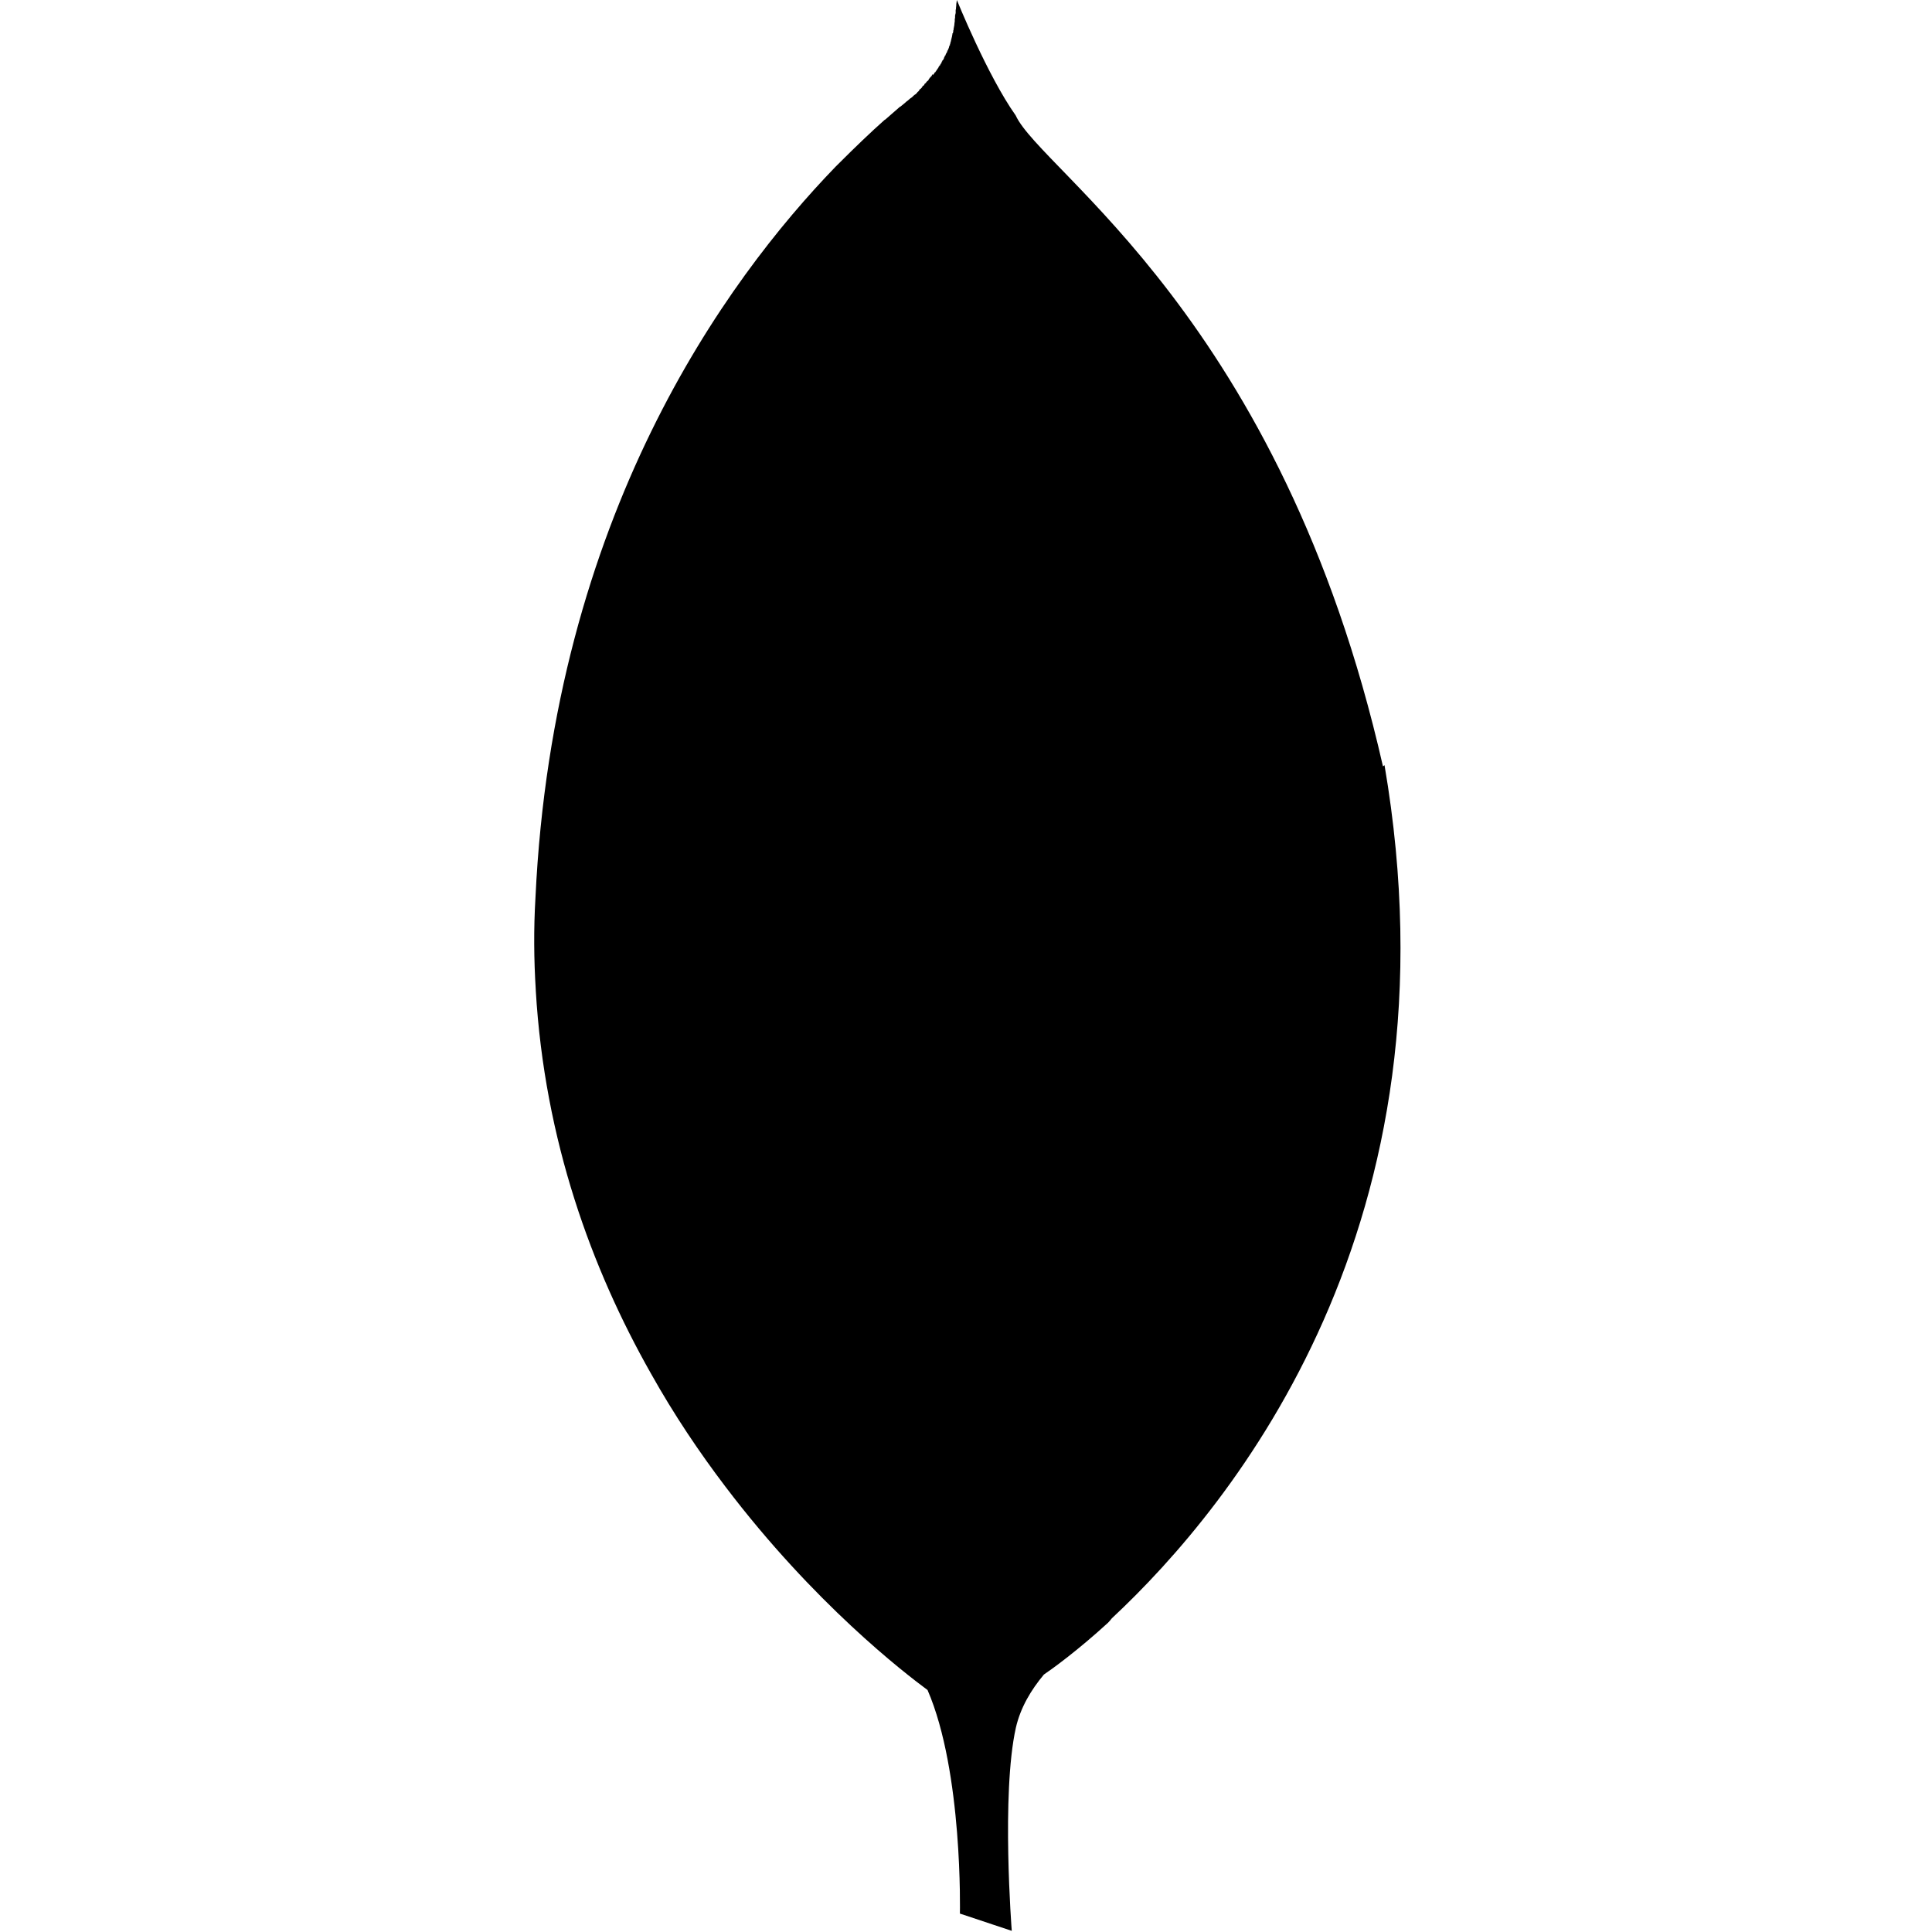
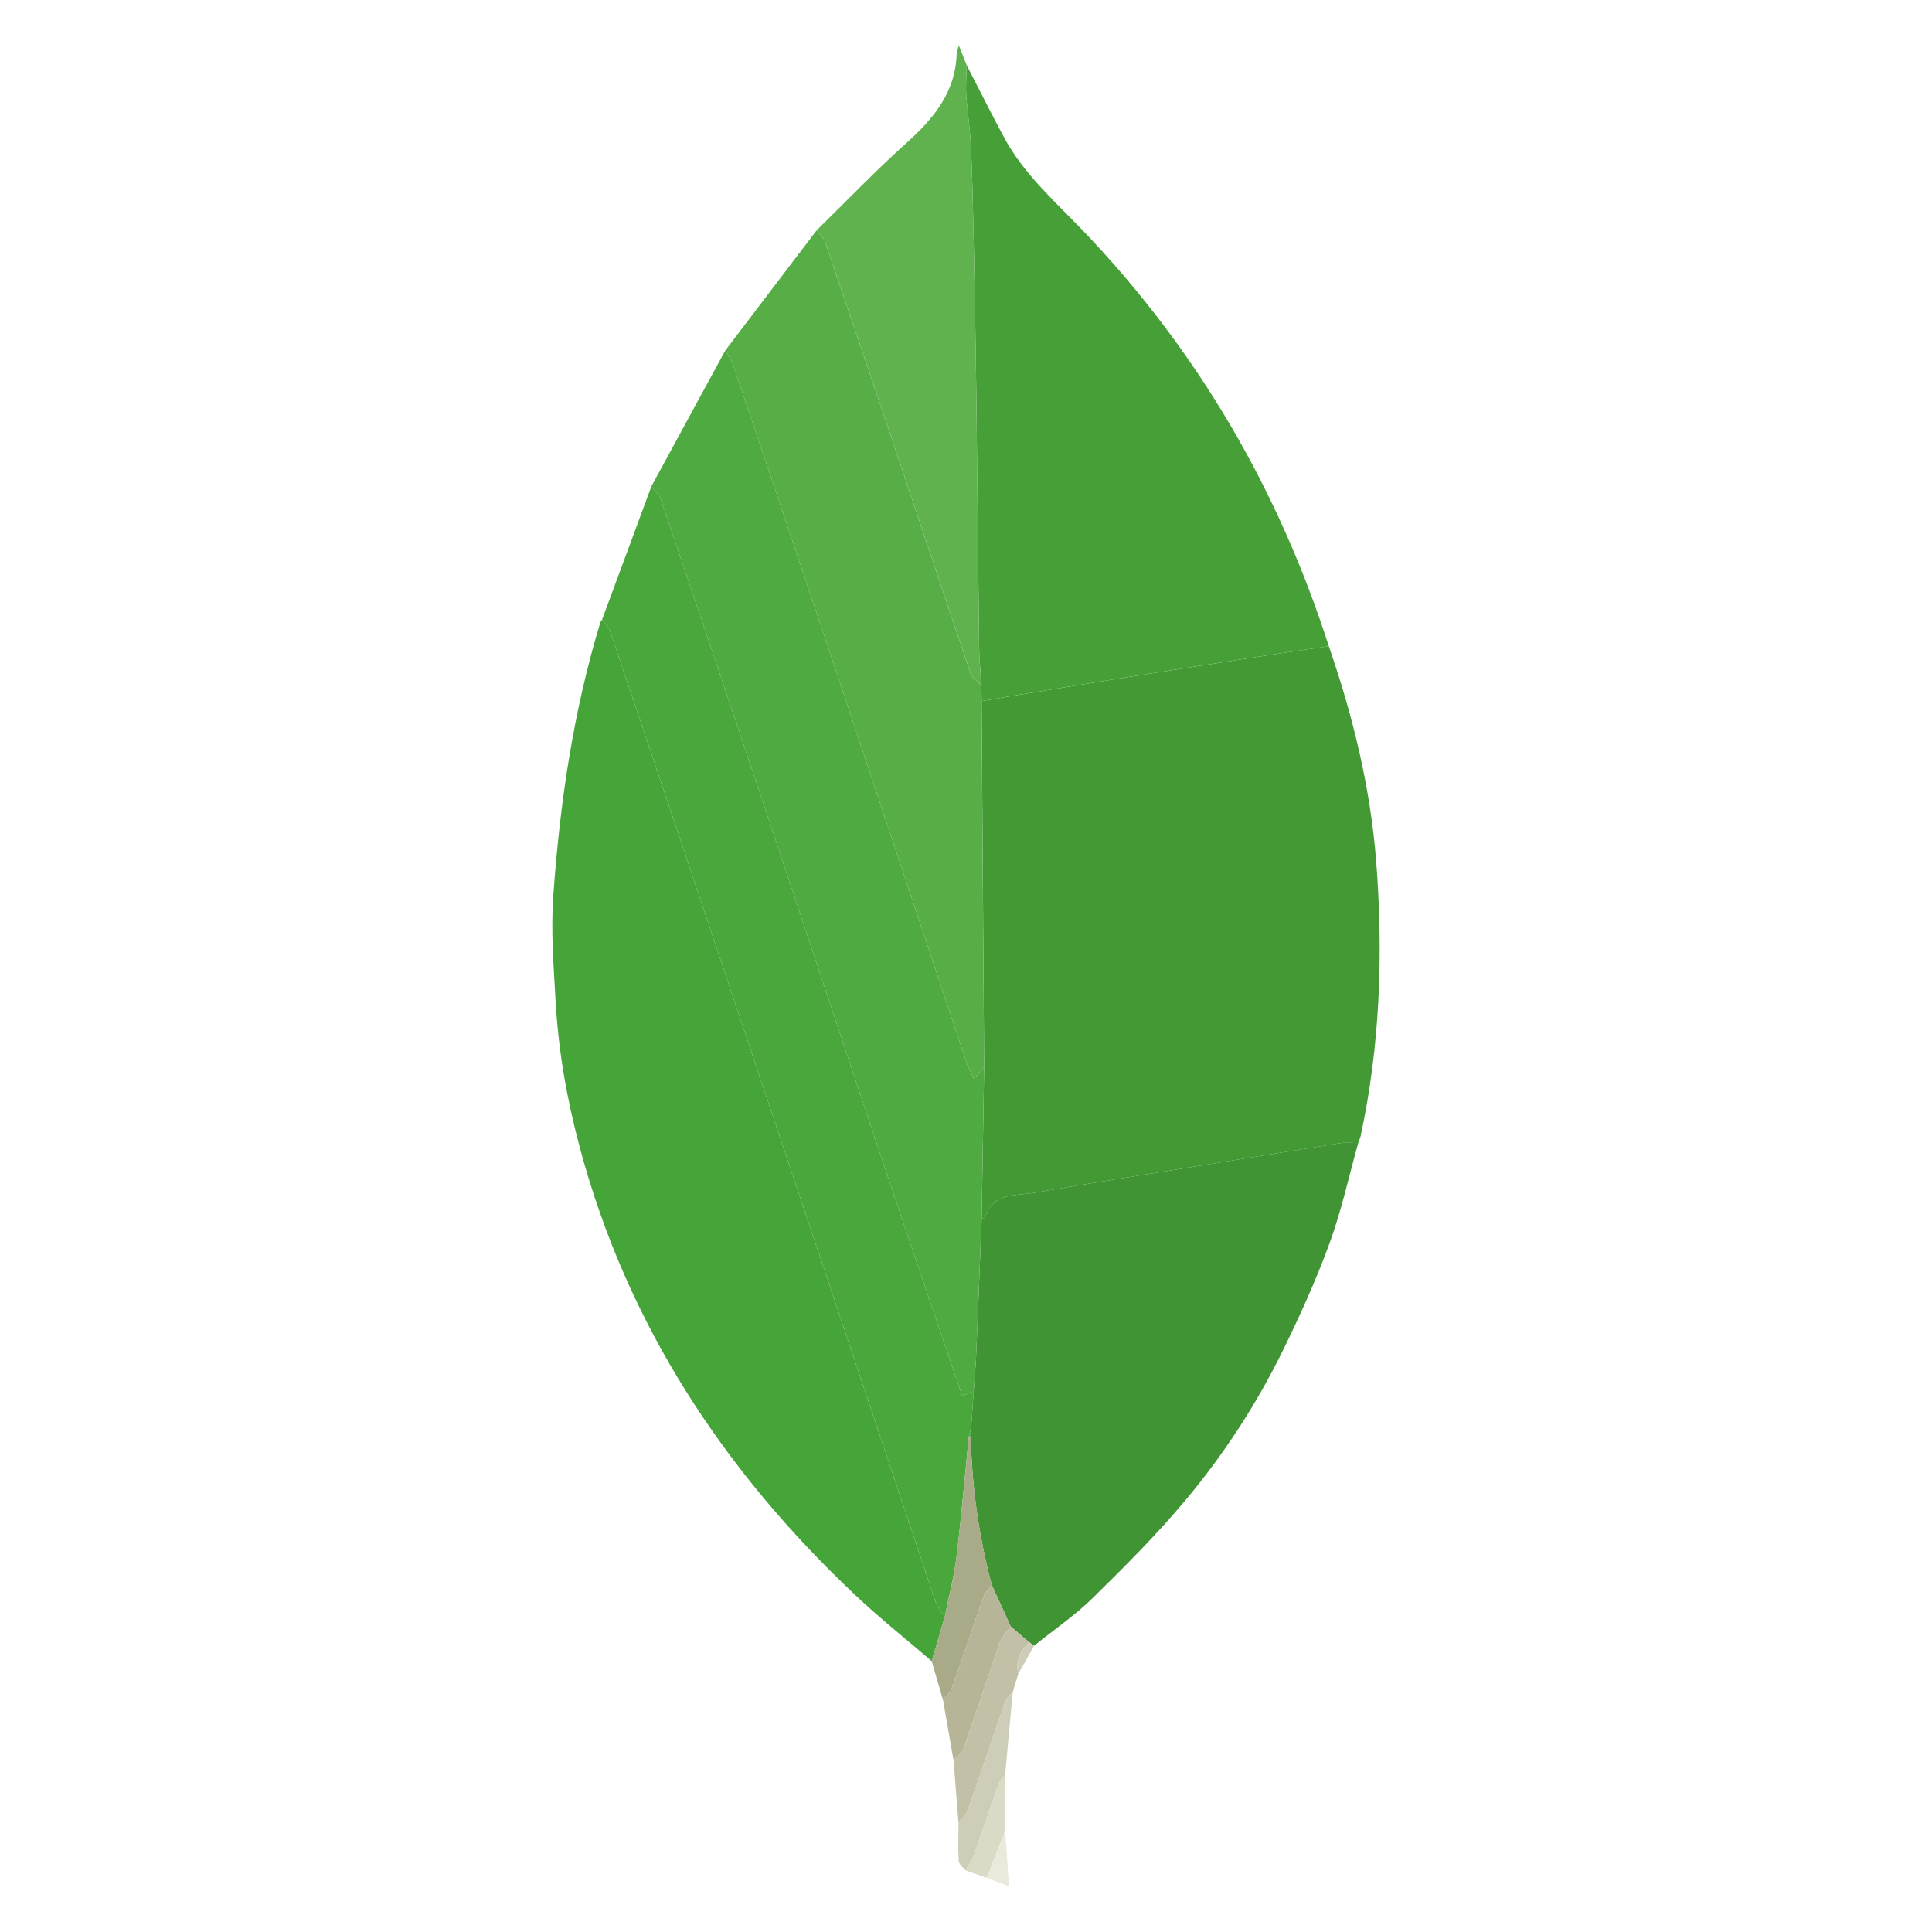
- <svg xmlns="http://www.w3.org/2000/svg" viewBox="0 0 32 32" width="24" height="24" fill="#000000" style="opacity:1;">
-   <path d="M22.906 12.693c-1.682-7.417-5.656-9.849-6.083-10.781c-.469-.661-.974-1.911-.974-1.911c-.005.026-.005.042-.01.068v.016c0 .021-.005.031-.005.052v.021h-.005v.067h-.005c0 .01 0 .026-.005.031v.031q.001.017-.005.026v.026q.001.025-.005.042v.005a.3.3 0 0 1-.01.068v.01q-.006.007-.005.016v.021h-.005v.031h-.005v.021h-.01v.031h-.005V.61h-.005v.021h-.005v.021h-.005v.021h-.005v.021h-.005V.71h-.005v.021h-.005v.021h-.005c-.005 0-.005.005-.005.005v.01l-.005.01q-.001.016-.01.031c-.005.005-.005.005-.005.01v.01h-.005v.01h-.01v.026h-.01V.88h-.005v.005h-.005v.01h-.005v.016h-.005v.01h-.01v.016h-.005v.01h-.005v.01h-.005v.016h-.005v.01h-.005v.005h-.005v.01h-.01v.016h-.005v.005h-.005v.01h-.005v.016h-.005v.005h-.005v.01h-.005v.005h-.005v.016h-.01v.005h-.005v.01h-.005v.005h-.005v.01h-.005v.01c-.005 0-.005.005-.005.005v.005h-.005l-.016.026s-.01.01-.01.016c-.005 0-.005.005-.005.005v.005h-.005v.005h-.005v.01h-.01v.005h-.005v.005h-.005v.015h-.005v.005h-.005v.005h-.005v.01h-.005v-.01h-.01v.005h-.005v.01h-.005v.01h-.005v.005h-.005v.005h-.005v.005h-.005v.01h-.01v.005h-.005v.01h-.005v.005h-.005v.005h-.005v.016h-.005v.005h-.005v.005h-.005v.005h-.005v.005h-.01v.01h-.005v.005h-.005v.005h-.005v.01h-.005v.005h-.01v.005h-.005v.005h-.005v.01h-.005v.01h-.005v.005h-.005v.005h-.01v.005h-.005v.005h-.005v.01h-.005v.005h-.005v.01h-.005v.005h-.005v.005h-.005v.005h-.005v.005h-.01v.005c-.005 0-.005.005-.005.005l-.005.005l-.005.005v.01h-.005v.005h-.005v.005h-.005v.005h-.005l-.01.01v.005c-.01.005-.01.01-.021.021c0 0-.01.01-.016.01c-.016.01-.036.031-.052.047c-.01.005-.021.016-.031.021q-.031.03-.063.052c-.031.031-.063.052-.099.083h-.005l-.245.214h-.005c-.224.198-.49.453-.792.755l-.026.026c-1.813 1.875-4.672 5.786-4.969 12.104c-.031.521-.026 1.031.005 1.526v.01c.146 2.49.927 4.615 1.906 6.344c.385.688.807 1.313 1.234 1.875c1.469 1.938 2.969 3.089 3.349 3.37c.589 1.359.536 3.703.536 3.703l.859.286s-.177-2.266.068-3.365c.078-.339.255-.63.464-.88c.146-.099.563-.401 1.063-.859c.026-.026.042-.047.063-.073c2.026-1.891 5.813-6.547 4.516-14.13z" />
+ <svg xmlns="http://www.w3.org/2000/svg" viewBox="0 0 128 128">
+   <path fill-rule="evenodd" clip-rule="evenodd" fill="#439934" d="M88.038 42.812c1.605 4.643 2.761 9.383 3.141 14.296.472 6.095.256 12.147-1.029 18.142-.035.165-.109.32-.164.48-.403.001-.814-.049-1.208.012-3.329.523-6.655 1.065-9.981 1.604-3.438.557-6.881 1.092-10.313 1.687-1.216.21-2.721-.041-3.212 1.641-.014.046-.154.054-.235.08l.166-10.051-.169-24.252 1.602-.275c2.62-.429 5.24-.864 7.862-1.281 3.129-.497 6.261-.98 9.392-1.465 1.381-.215 2.764-.412 4.148-.618z" />
+   <path fill-rule="evenodd" clip-rule="evenodd" fill="#45A538" d="M61.729 110.054c-1.69-1.453-3.439-2.842-5.059-4.37-8.717-8.222-15.093-17.899-18.233-29.566-.865-3.211-1.442-6.474-1.627-9.792-.13-2.322-.318-4.665-.154-6.975.437-6.144 1.325-12.229 3.127-18.147l.099-.138c.175.233.427.439.516.702 1.759 5.18 3.505 10.364 5.242 15.551 5.458 16.3 10.909 32.604 16.376 48.9.107.318.384.579.583.866l-.87 2.969z" />
+   <path fill-rule="evenodd" clip-rule="evenodd" fill="#46A037" d="M88.038 42.812c-1.384.206-2.768.403-4.149.616-3.131.485-6.263.968-9.392 1.465-2.622.417-5.242.852-7.862 1.281l-1.602.275-.012-1.045c-.053-.859-.144-1.717-.154-2.576-.069-5.478-.112-10.956-.18-16.434-.042-3.429-.105-6.857-.175-10.285-.043-2.13-.089-4.261-.185-6.388-.052-1.143-.236-2.28-.311-3.423-.042-.657.016-1.319.029-1.979.817 1.583 1.616 3.178 2.456 4.749 1.327 2.484 3.441 4.314 5.344 6.311 7.523 7.892 12.864 17.068 16.193 27.433z" />
+   <path fill-rule="evenodd" clip-rule="evenodd" fill="#409433" d="M65.036 80.753c.081-.026.222-.034.235-.08.491-1.682 1.996-1.431 3.212-1.641 3.432-.594 6.875-1.13 10.313-1.687 3.326-.539 6.652-1.081 9.981-1.604.394-.062.805-.011 1.208-.012-.622 2.22-1.112 4.488-1.901 6.647-.896 2.449-1.98 4.839-3.131 7.182a49.142 49.142 0 01-6.353 9.763c-1.919 2.308-4.058 4.441-6.202 6.548-1.185 1.165-2.582 2.114-3.882 3.161l-.337-.23-1.214-1.038-1.256-2.753a41.402 41.402 0 01-1.394-9.838l.023-.561.171-2.426c.057-.828.133-1.655.168-2.485.129-2.982.241-5.964.359-8.946z" />
+   <path fill-rule="evenodd" clip-rule="evenodd" fill="#4FAA41" d="M65.036 80.753c-.118 2.982-.23 5.964-.357 8.947-.035.83-.111 1.657-.168 2.485l-.765.289c-1.699-5.002-3.399-9.951-5.062-14.913-2.75-8.209-5.467-16.431-8.213-24.642a4498.887 4498.887 0 00-6.7-19.867c-.105-.31-.407-.552-.617-.826l4.896-9.002c.168.292.39.565.496.879a6167.476 6167.476 0 016.768 20.118c2.916 8.73 5.814 17.467 8.728 26.198.116.349.308.671.491 1.062l.67-.78-.167 10.052z" />
+   <path fill-rule="evenodd" clip-rule="evenodd" fill="#4AA73C" d="M43.155 32.227c.21.274.511.516.617.826a4498.887 4498.887 0 016.7 19.867c2.746 8.211 5.463 16.433 8.213 24.642 1.662 4.961 3.362 9.911 5.062 14.913l.765-.289-.171 2.426-.155.559c-.266 2.656-.49 5.318-.814 7.968-.163 1.328-.509 2.632-.772 3.947-.198-.287-.476-.548-.583-.866-5.467-16.297-10.918-32.6-16.376-48.9a3888.972 3888.972 0 00-5.242-15.551c-.089-.263-.34-.469-.516-.702l3.272-8.84z" />
+   <path fill-rule="evenodd" clip-rule="evenodd" fill="#57AE47" d="M65.202 70.702l-.67.78c-.183-.391-.375-.714-.491-1.062-2.913-8.731-5.812-17.468-8.728-26.198a6167.476 6167.476 0 00-6.768-20.118c-.105-.314-.327-.588-.496-.879l6.055-7.965c.191.255.463.482.562.769 1.681 4.921 3.347 9.848 5.003 14.778 1.547 4.604 3.071 9.215 4.636 13.813.105.308.47.526.714.786l.012 1.045c.058 8.082.115 16.167.171 24.251z" />
+   <path fill-rule="evenodd" clip-rule="evenodd" fill="#60B24F" d="M65.021 45.404c-.244-.26-.609-.478-.714-.786-1.565-4.598-3.089-9.209-4.636-13.813-1.656-4.93-3.322-9.856-5.003-14.778-.099-.287-.371-.514-.562-.769 1.969-1.928 3.877-3.925 5.925-5.764 1.821-1.634 3.285-3.386 3.352-5.968.003-.107.059-.214.145-.514l.519 1.306c-.013.661-.072 1.322-.029 1.979.075 1.143.259 2.28.311 3.423.096 2.127.142 4.258.185 6.388.069 3.428.132 6.856.175 10.285.067 5.478.111 10.956.18 16.434.008.861.098 1.718.152 2.577z" />
+   <path fill-rule="evenodd" clip-rule="evenodd" fill="#A9AA88" d="M62.598 107.085c.263-1.315.609-2.62.772-3.947.325-2.649.548-5.312.814-7.968l.066-.01.066.011a41.402 41.402 0 001.394 9.838c-.176.232-.425.439-.518.701-.727 2.05-1.412 4.116-2.143 6.166-.1.28-.378.498-.574.744l-.747-2.566.87-2.969z" />
+   <path fill-rule="evenodd" clip-rule="evenodd" fill="#B6B598" d="M62.476 112.621c.196-.246.475-.464.574-.744.731-2.05 1.417-4.115 2.143-6.166.093-.262.341-.469.518-.701l1.255 2.754c-.248.352-.59.669-.728 1.061l-2.404 7.059c-.099.283-.437.483-.663.722l-.695-3.985z" />
+   <path fill-rule="evenodd" clip-rule="evenodd" fill="#C2C1A7" d="M63.171 116.605c.227-.238.564-.439.663-.722l2.404-7.059c.137-.391.48-.709.728-1.061l1.215 1.037c-.587.58-.913 1.25-.717 2.097l-.369 1.208c-.168.207-.411.387-.494.624-.839 2.403-1.64 4.819-2.485 7.222-.107.305-.404.544-.614.812-.109-1.387-.22-2.771-.331-4.158z" />
+   <path fill-rule="evenodd" clip-rule="evenodd" fill="#CECDB7" d="M63.503 120.763c.209-.269.506-.508.614-.812.845-2.402 1.646-4.818 2.485-7.222.083-.236.325-.417.494-.624l-.509 5.545c-.136.157-.333.294-.398.477-.575 1.614-1.117 3.24-1.694 4.854-.119.333-.347.627-.525.938-.158-.207-.441-.407-.454-.623-.051-.841-.016-1.688-.013-2.533z" />
+   <path fill-rule="evenodd" clip-rule="evenodd" fill="#DBDAC7" d="M63.969 123.919c.178-.312.406-.606.525-.938.578-1.613 1.119-3.239 1.694-4.854.065-.183.263-.319.398-.477l.012 3.64-1.218 3.124-1.411-.495z" />
+   <path fill-rule="evenodd" clip-rule="evenodd" fill="#EBE9DC" d="M65.38 124.415l1.218-3.124.251 3.696-1.469-.572z" />
+   <path fill-rule="evenodd" clip-rule="evenodd" fill="#CECDB7" d="M67.464 110.898c-.196-.847.129-1.518.717-2.097l.337.23-1.054 1.867z" />
+   <path fill-rule="evenodd" clip-rule="evenodd" fill="#4FAA41" d="M64.316 95.172l-.066-.011-.066.01.155-.559-.023.56z" />
</svg>
